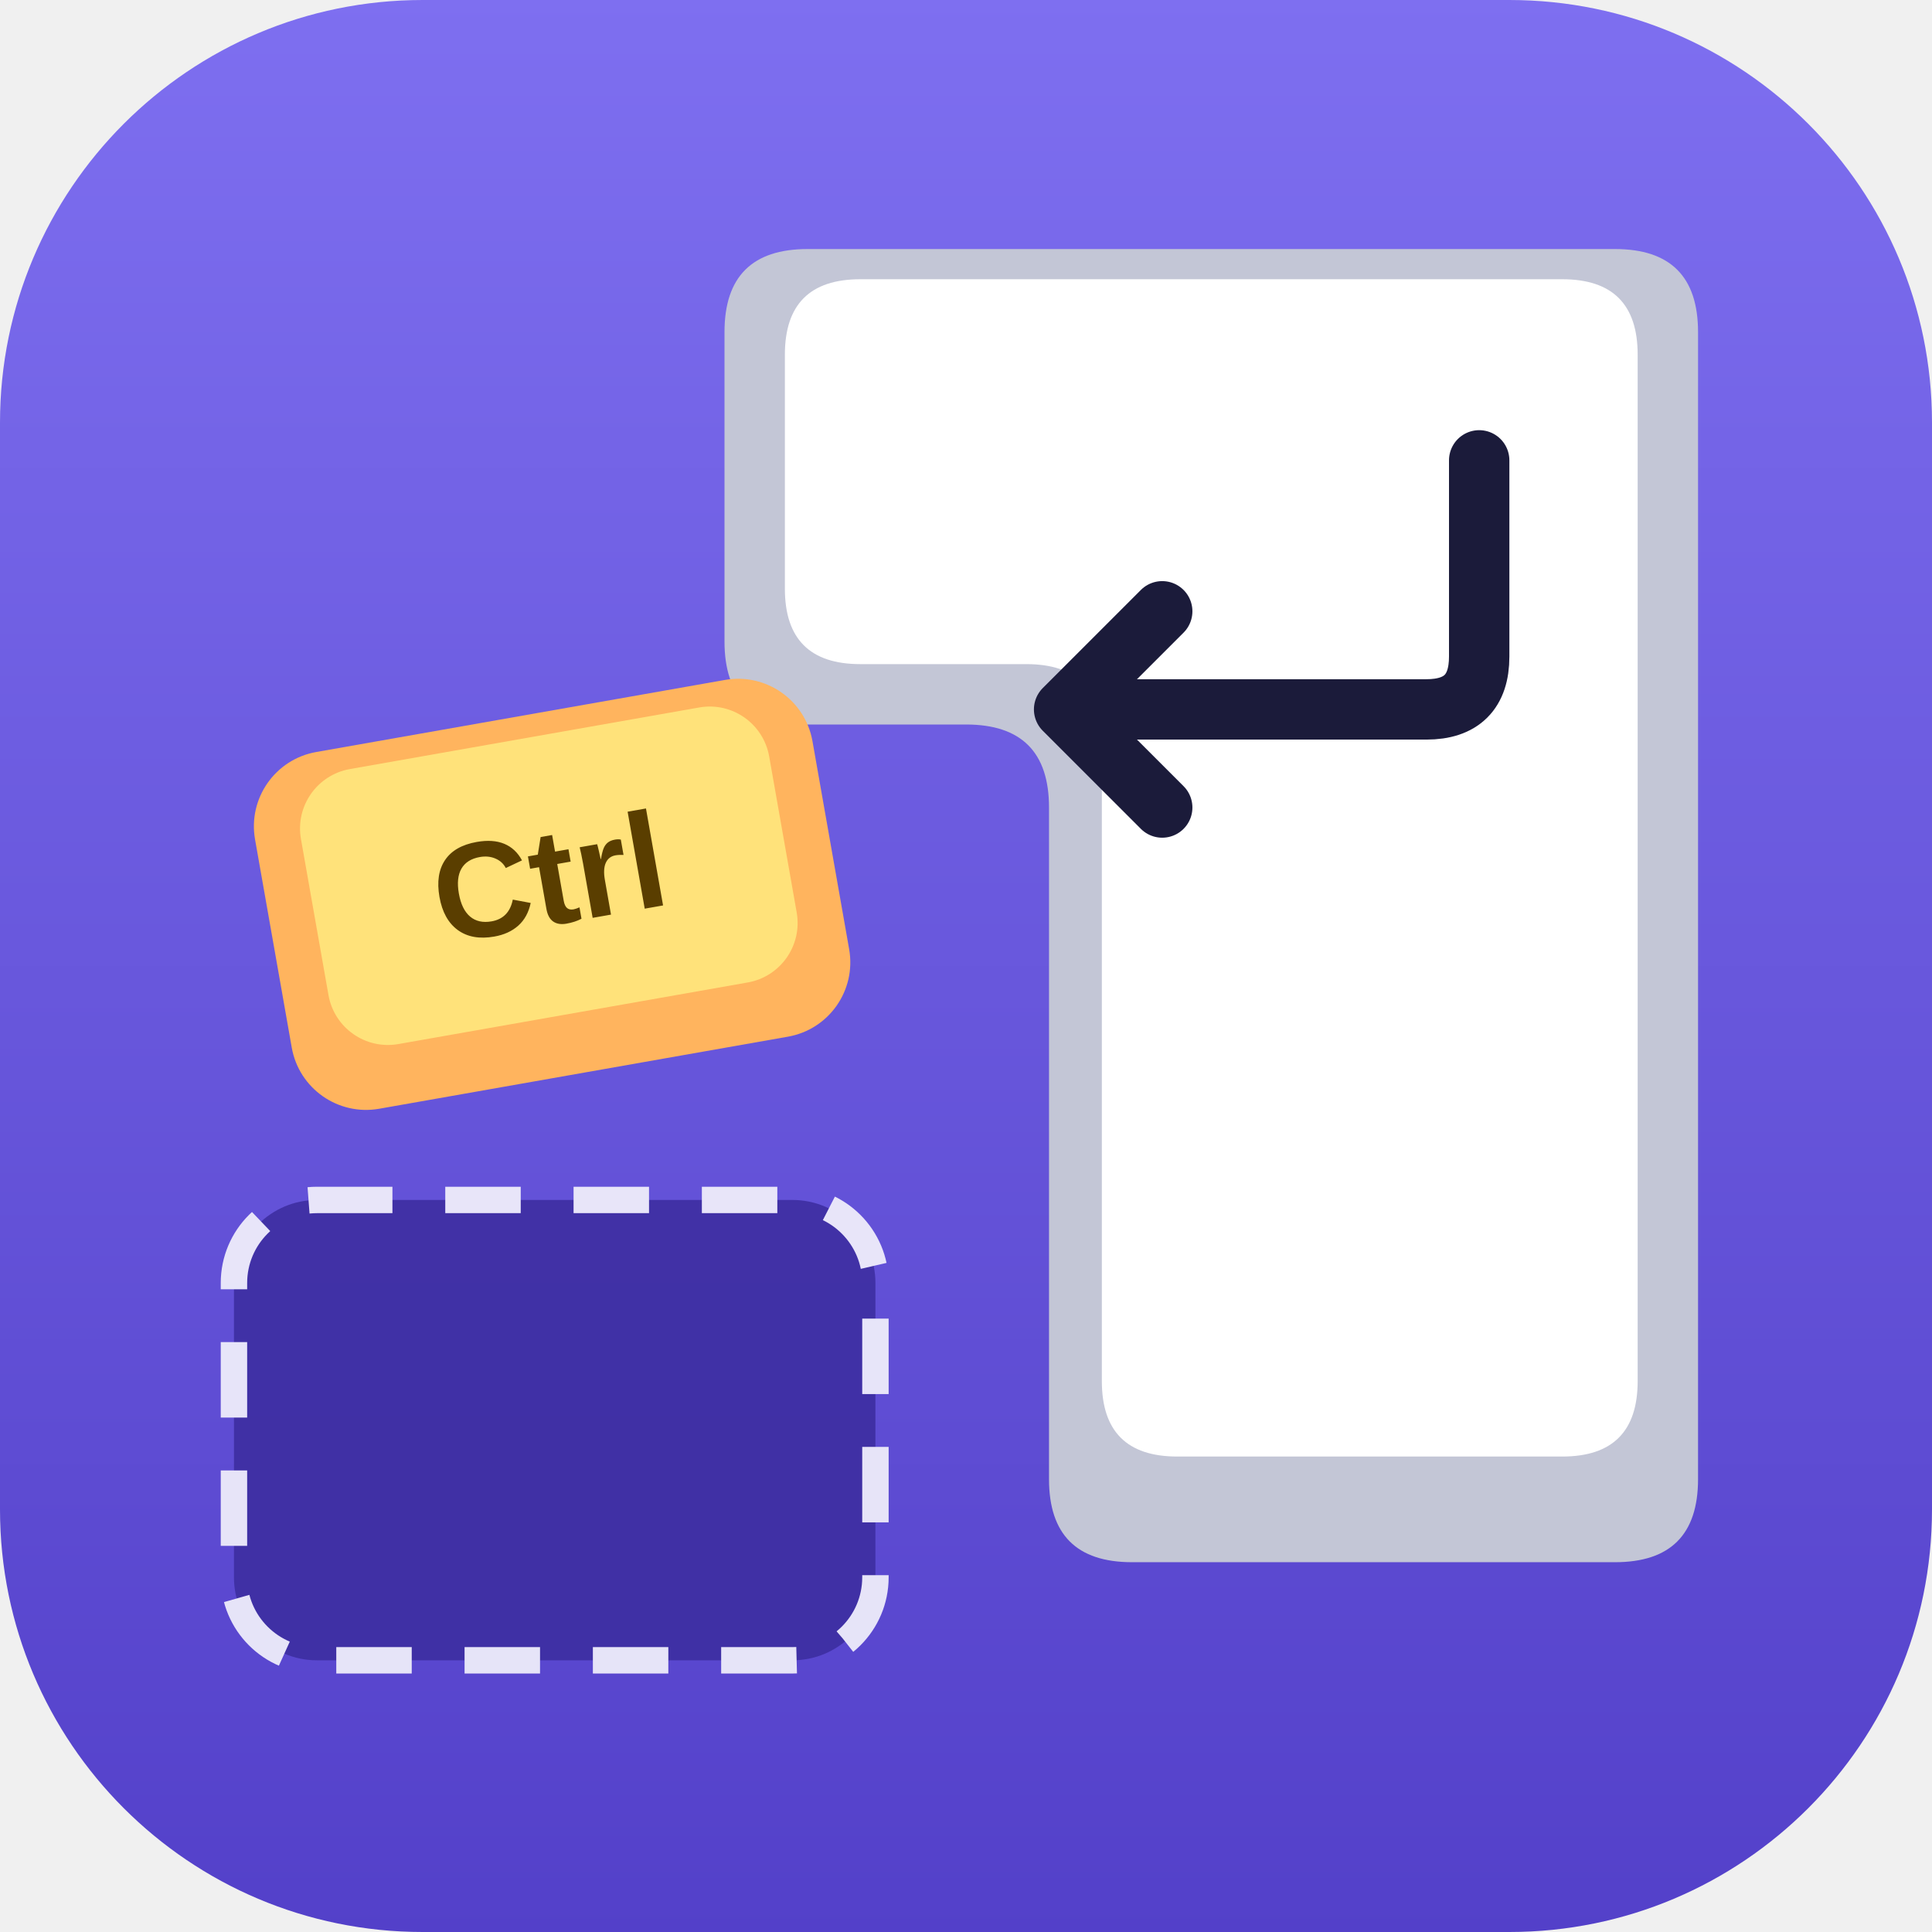
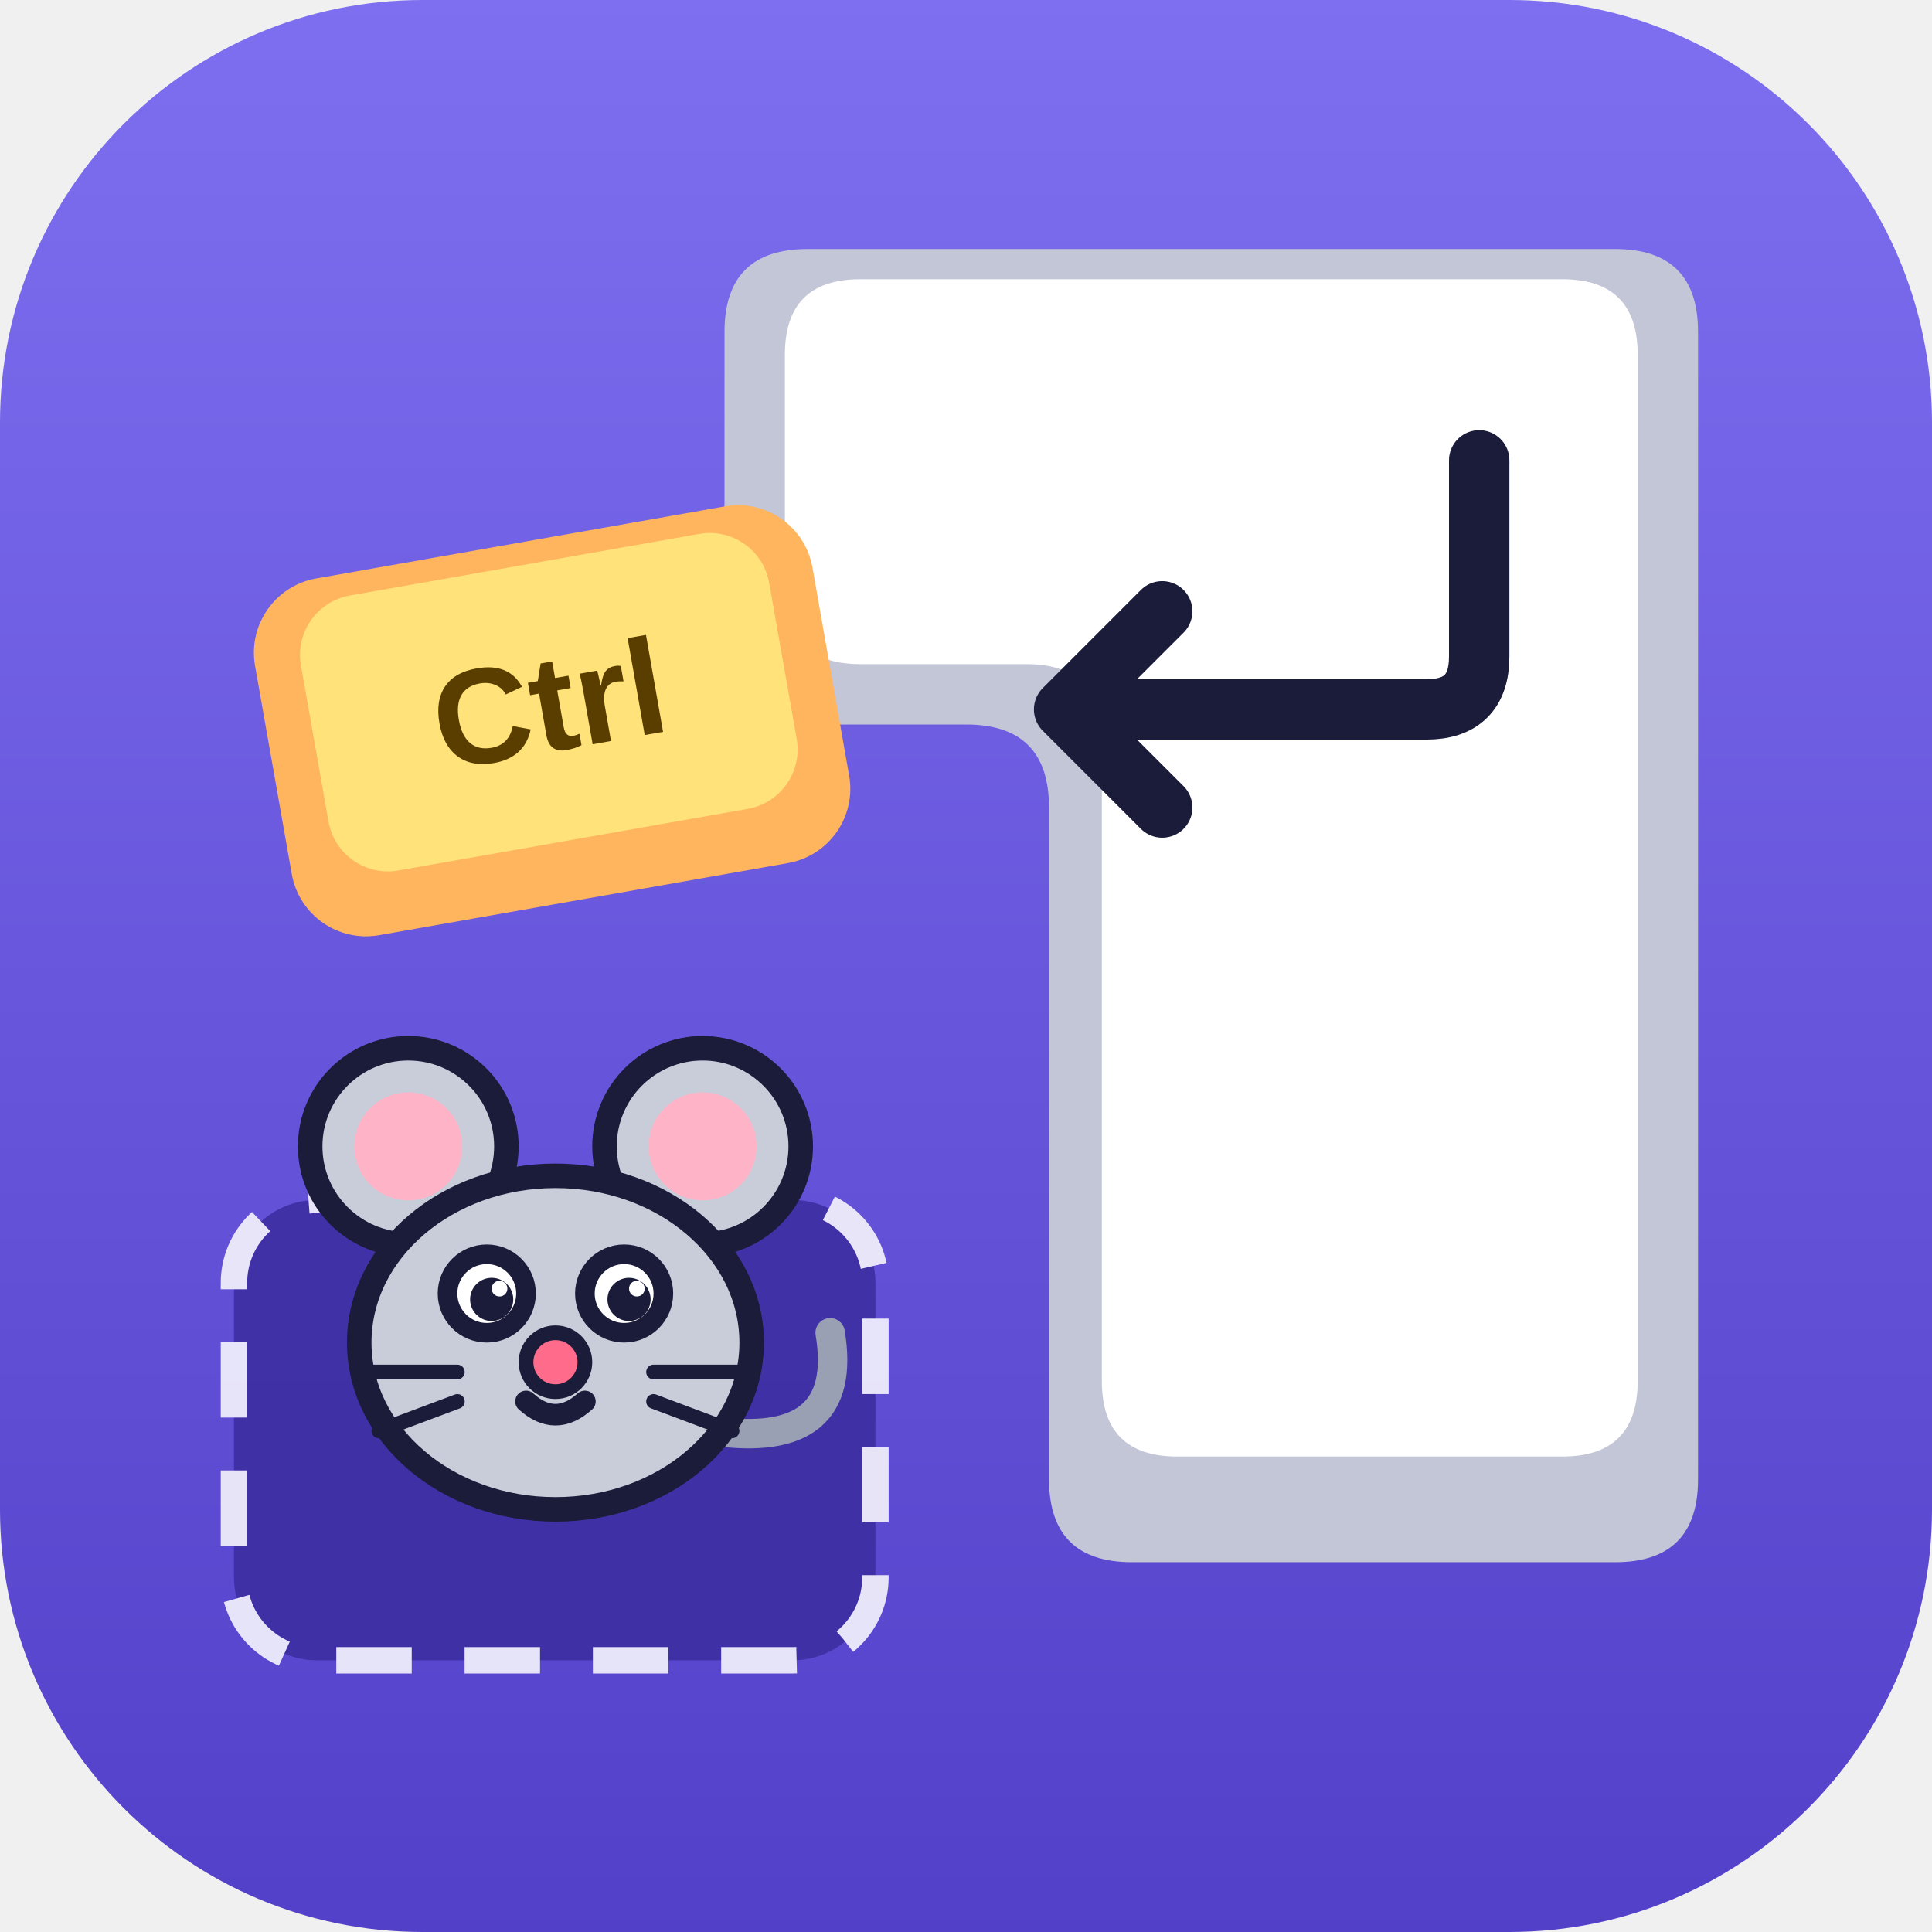
<svg xmlns="http://www.w3.org/2000/svg" viewBox="0 0 512 512">
  <defs>
    <linearGradient id="b" x1="0" y1="0" x2="0" y2="1">
      <stop offset="0" stop-color="#7E6FF0" />
      <stop offset="1" stop-color="#5340C9" />
    </linearGradient>
  </defs>
  <rect width="512" height="512" rx="112" fill="url(#b)" />
  <rect x="62" y="318" width="170" height="122" rx="22" fill="#3B2C9E" stroke="#fff" stroke-width="7" stroke-dasharray="20 14" opacity=".85" />
+   <clipPath id="hole">
+     <rect x="0" y="0" width="512" height="432" />
+   </clipPath>
+   <g clip-path="url(#hole)">
+     <g transform="translate(64 244) scale(2.6)">
+       <path d="M48 52q14 2 12-10" fill="none" stroke="#9AA0B4" stroke-width="3" stroke-linecap="round" />
+       <circle cx="17" cy="23" r="10" fill="#C9CDDA" stroke="#1B1B3A" stroke-width="2.5" stroke-linejoin="round" />
+       <circle cx="17" cy="23" r="5.5" fill="#FFB3C6" />
+       <circle cx="47" cy="23" r="10" fill="#C9CDDA" stroke="#1B1B3A" stroke-width="2.5" stroke-linejoin="round" />
+       <circle cx="47" cy="23" r="5.5" fill="#FFB3C6" />
+       <ellipse cx="32" cy="43" rx="20" ry="17" fill="#C9CDDA" stroke="#1B1B3A" stroke-width="2.5" stroke-linejoin="round" />
+       <circle cx="25" cy="38" r="4" fill="#fff" stroke="#1B1B3A" stroke-width="2" />
+       <circle cx="25.5" cy="38.6" r="2.2" fill="#1B1B3A" />
+       <circle cx="26.3" cy="37.5" r="0.8" fill="#fff" />
+       <circle cx="39" cy="38" r="4" fill="#fff" stroke="#1B1B3A" stroke-width="2" />
+       <circle cx="39.5" cy="38.6" r="2.2" fill="#1B1B3A" />
+       <circle cx="40.3" cy="37.5" r="0.8" fill="#fff" />
+       <circle cx="32" cy="45" r="3" fill="#FF6B8B" stroke="#1B1B3A" stroke-width="1.5" />
+       <path d="M22 46h-9M22 49l-8 3M42 46h9M42 49l8 3" fill="none" stroke="#1B1B3A" stroke-width="1.5" stroke-linecap="round" />
+       <path d="M29 49q3 2.7 6 0" fill="none" stroke="#1B1B3A" stroke-width="2.2" stroke-linecap="round" />
+     </g>
+   </g>
  <path d="M214 66h214q22 0 22 22v304q0 22-22 22H300q-22 0-22-22V214q0-22-22-22h-42q-22 0-22-22V88q0-22 22-22z" fill="#C3C6D6" />
  <path d="M228 74h186q20 0 20 20v272q0 20-20 20H312q-20 0-20-20V196q0-20-20-20h-44q-20 0-20-20V94q0-20 20-20z" fill="#fff" />
  <path d="M392 122v52q0 14-14 14H286" fill="none" stroke="#1B1B3A" stroke-width="16" stroke-linecap="round" stroke-linejoin="round" />
  <path d="M308 162l-26 26 26 26" fill="none" stroke="#1B1B3A" stroke-width="16" stroke-linecap="round" stroke-linejoin="round" />
-   <g transform="rotate(-10 140 230)">
+   <g transform="translate(0 -46) rotate(-10 140 230)">
    <rect x="70" y="190" width="150" height="96" rx="20" fill="#FFB45E" />
    <rect x="82" y="196" width="126" height="74" rx="16" fill="#FFE27A" />
    <text x="145" y="246" text-anchor="middle" font-family="Arial, sans-serif" font-weight="700" font-size="36" fill="#5A3E00">Ctrl</text>
  </g>
</svg>
